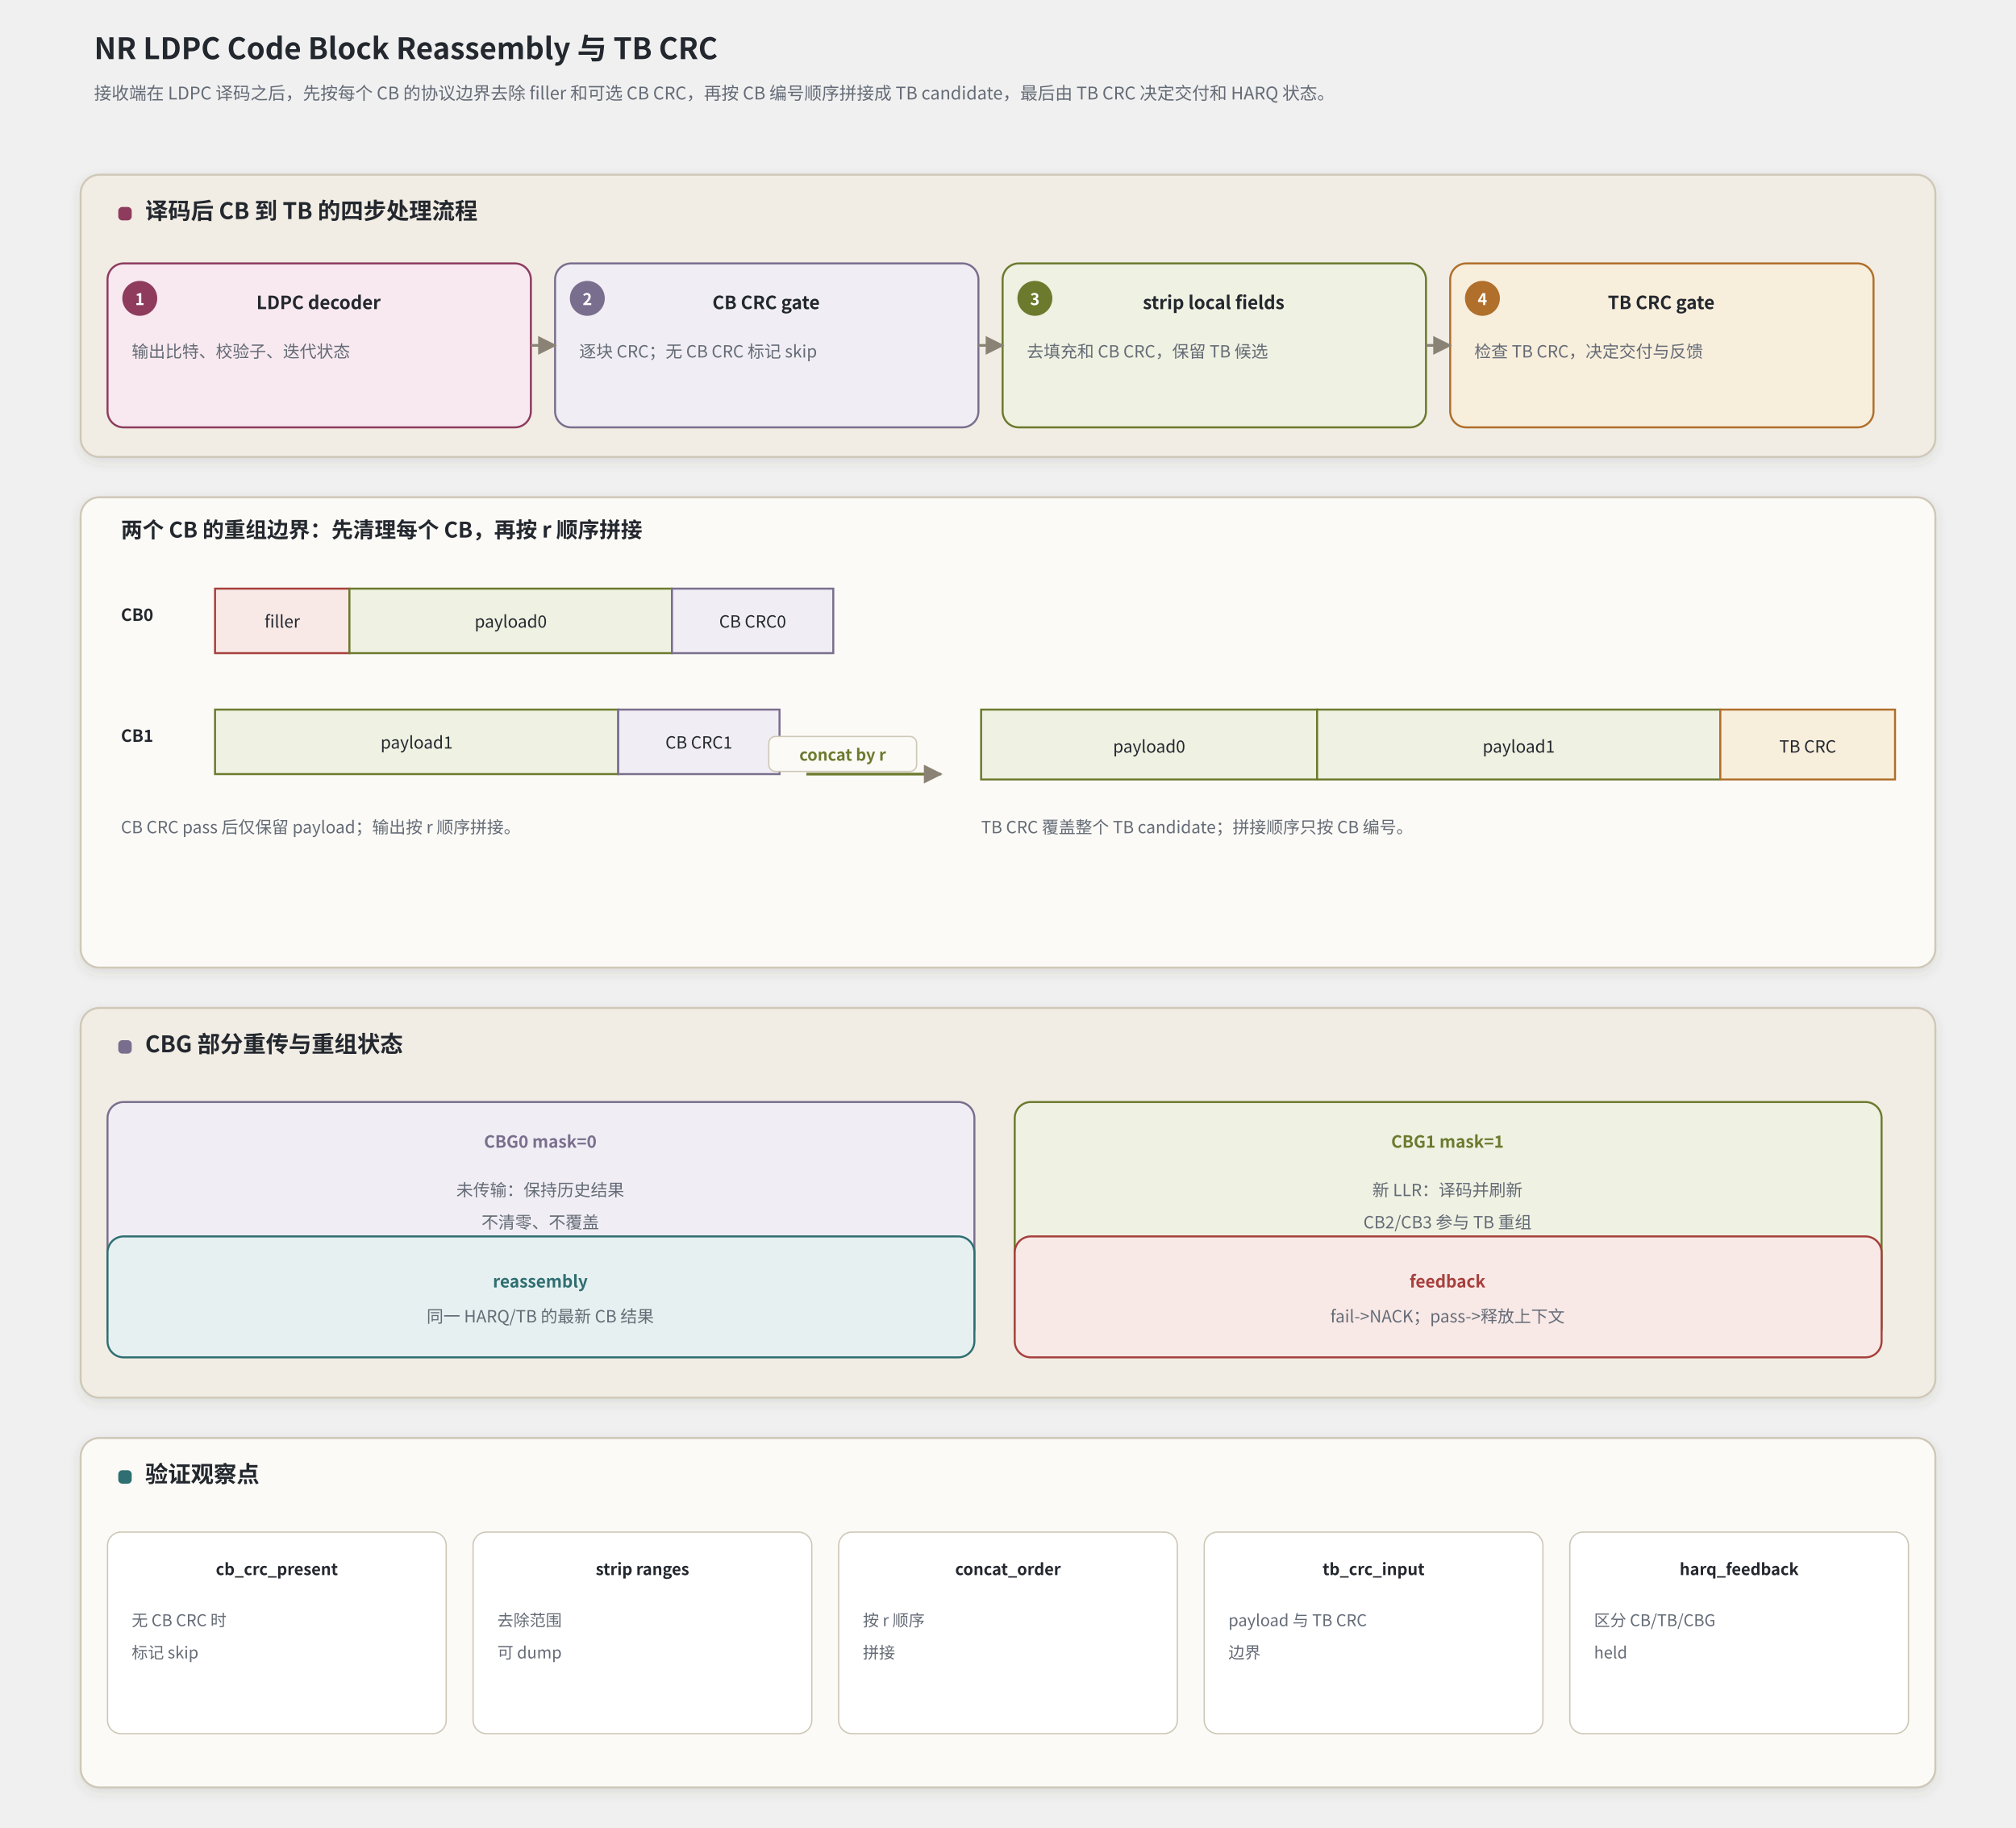
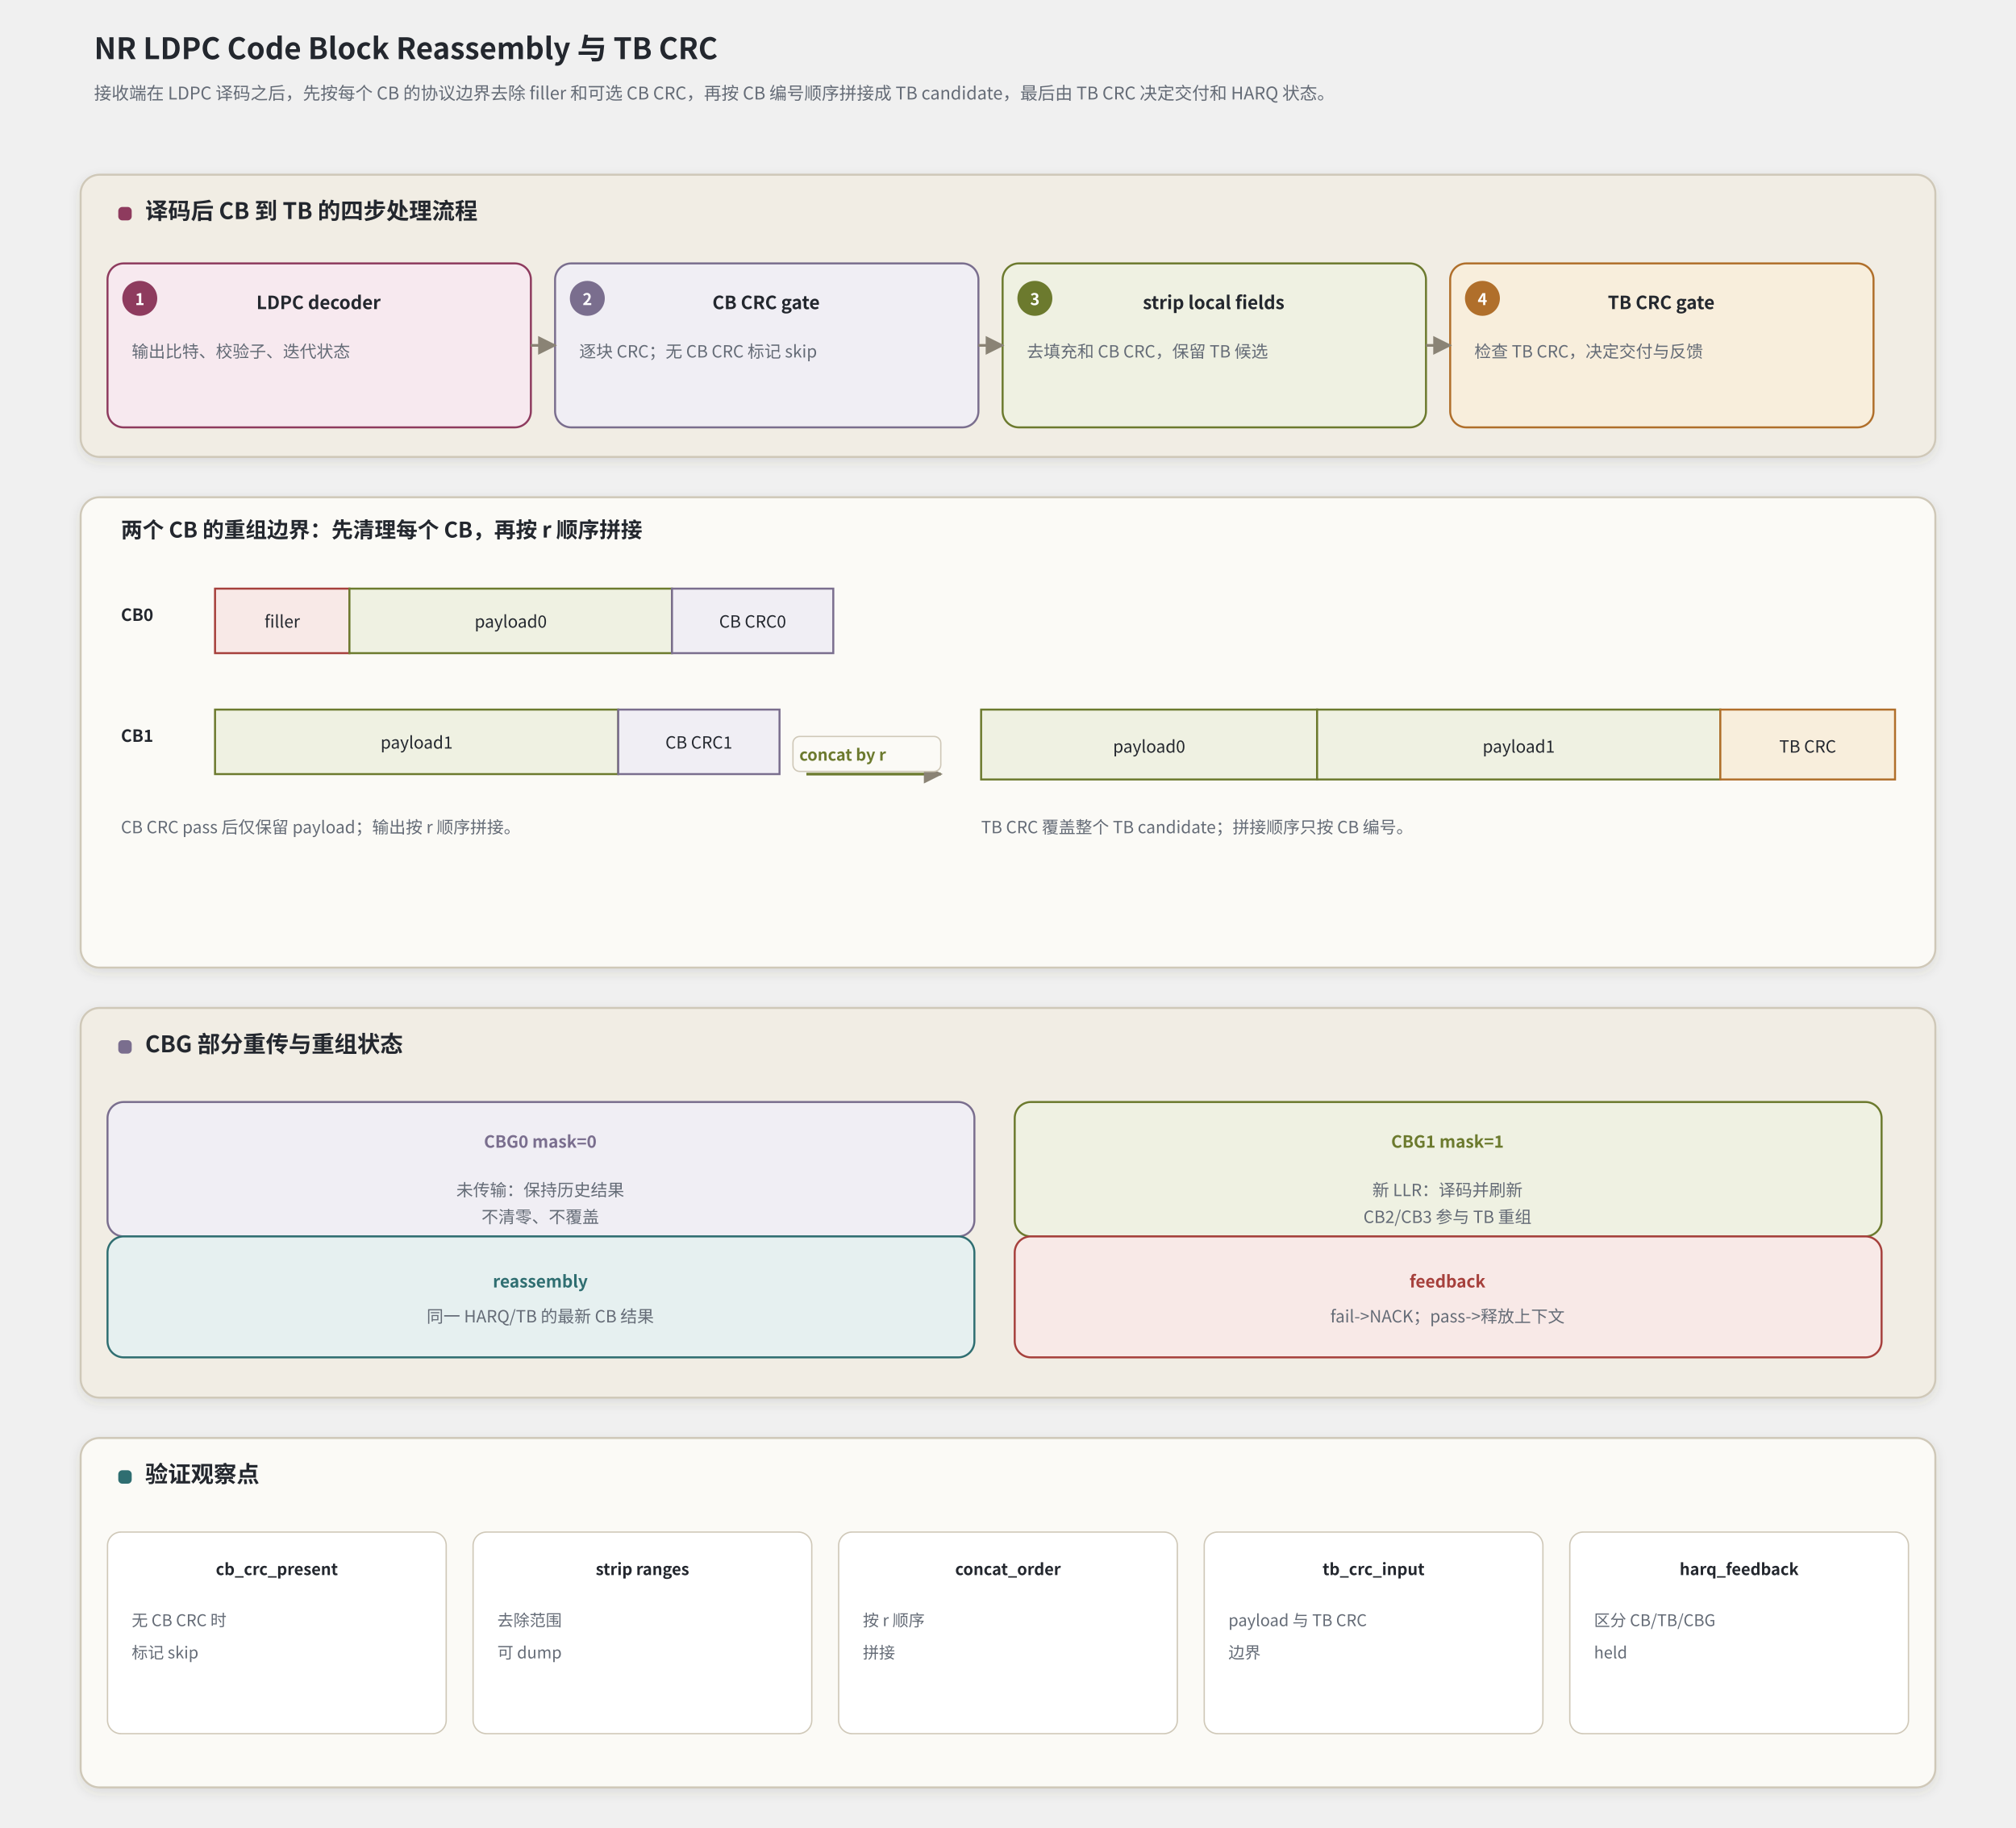
<svg xmlns="http://www.w3.org/2000/svg" width="1500" height="1360" viewBox="0 0 1500 1360" role="img" font-family="'Noto Sans CJK SC','Source Han Sans SC','PingFang SC','Microsoft YaHei',system-ui,sans-serif">
  <defs>
    <filter id="soft" x="-10%" y="-10%" width="125%" height="135%">
      <feDropShadow dx="0" dy="3" stdDeviation="4" flood-color="#4A4438" flood-opacity="0.12" />
    </filter>
    <marker id="arrow" viewBox="0 0 10 10" refX="9" refY="5" markerWidth="7" markerHeight="7" orient="auto-start-reverse">
      <path d="M 0 0 L 10 5 L 0 10 z" fill="#8A8375" />
    </marker>
  </defs>
  <text x="70" y="44" font-size="22" font-weight="700" class="free" fill="#23272E">NR LDPC Code Block Reassembly 与 TB CRC</text>
  <text x="70" y="74" font-size="13" class="free" fill="#646B76">接收端在 LDPC 译码之后，先按每个 CB 的协议边界去除 filler 和可选 CB CRC，再按 CB 编号顺序拼接成 TB candidate，最后由 TB CRC 决定交付和 HARQ 状态。</text>
  <g filter="url(#soft)">
    <rect x="60" y="130" width="1380" height="210" rx="14" fill="#F1EDE4" stroke="#CFC8B8" stroke-width="1.5" />
  </g>
  <rect x="88" y="154" width="10" height="10" rx="3" fill="#8E3B5E" />
  <text x="108" y="163" font-size="17" font-weight="700" fill="#23272E">译码后 CB 到 TB 的四步处理流程</text>
  <g font-size="12.5" fill="#23272E">
    <rect x="80" y="196" width="315" height="122" rx="12" fill="#F7E9EF" stroke="#8E3B5E" stroke-width="1.5" />
    <circle cx="104" cy="222" r="13" fill="#8E3B5E" />
    <text x="104" y="227" text-anchor="middle" font-size="12" font-weight="700" fill="#FFFFFF">1</text>
    <text x="237" y="230" font-size="13.5" font-weight="700" text-anchor="middle">LDPC decoder</text>
    <text x="98" y="266" fill="#646B76">输出比特、校验子、迭代状态</text>
    <rect x="413" y="196" width="315" height="122" rx="12" fill="#F0EEF4" stroke="#7A6E8E" stroke-width="1.5" />
    <circle cx="437" cy="222" r="13" fill="#7A6E8E" />
    <text x="437" y="227" text-anchor="middle" font-size="12" font-weight="700" fill="#FFFFFF">2</text>
    <text x="570" y="230" font-size="13.5" font-weight="700" text-anchor="middle">CB CRC gate</text>
    <text x="431" y="266" fill="#646B76">逐块 CRC；无 CB CRC 标记 skip</text>
    <rect x="746" y="196" width="315" height="122" rx="12" fill="#EFF1E2" stroke="#6C7A2E" stroke-width="1.5" />
    <circle cx="770" cy="222" r="13" fill="#6C7A2E" />
    <text x="770" y="227" text-anchor="middle" font-size="12" font-weight="700" fill="#FFFFFF">3</text>
    <text x="903" y="230" font-size="13.5" font-weight="700" text-anchor="middle">strip local fields</text>
    <text x="764" y="266" fill="#646B76">去填充和 CB CRC，保留 TB 候选</text>
    <rect x="1079" y="196" width="315" height="122" rx="12" fill="#F8EEDC" stroke="#B06F2B" stroke-width="1.5" />
    <circle cx="1103" cy="222" r="13" fill="#B06F2B" />
    <text x="1103" y="227" text-anchor="middle" font-size="12" font-weight="700" fill="#FFFFFF">4</text>
    <text x="1236" y="230" font-size="13.5" font-weight="700" text-anchor="middle">TB CRC gate</text>
    <text x="1097" y="266" fill="#646B76">检查 TB CRC，决定交付与反馈</text>
  </g>
  <g stroke="#8A8375" stroke-width="2" fill="none">
    <path d="M 395 257 H 413" marker-end="url(#arrow)" />
    <path d="M 728 257 H 746" marker-end="url(#arrow)" />
    <path d="M 1061 257 H 1079" marker-end="url(#arrow)" />
  </g>
  <g filter="url(#soft)">
    <rect x="60" y="370" width="1380" height="350" rx="14" fill="#FBFAF6" stroke="#CFC8B8" stroke-width="1.5" />
  </g>
  <text x="90" y="400" font-size="16" font-weight="700" fill="#23272E">两个 CB 的重组边界：先清理每个 CB，再按 r 顺序拼接</text>
  <g font-size="12.5" fill="#23272E">
    <text x="90" y="462" font-weight="700">CB0</text>
    <rect x="160" y="438" width="100" height="48" fill="#F8E9E7" stroke="#A6403C" stroke-width="1.5" />
    <text x="210" y="467" text-anchor="middle">filler</text>
    <rect x="260" y="438" width="240" height="48" fill="#EFF1E2" stroke="#6C7A2E" stroke-width="1.5" />
    <text x="380" y="467" text-anchor="middle">payload0</text>
    <rect x="500" y="438" width="120" height="48" fill="#F0EEF4" stroke="#7A6E8E" stroke-width="1.5" />
    <text x="560" y="467" text-anchor="middle">CB CRC0</text>
    <text x="90" y="552" font-weight="700">CB1</text>
    <rect x="160" y="528" width="300" height="48" fill="#EFF1E2" stroke="#6C7A2E" stroke-width="1.5" />
    <text x="310" y="557" text-anchor="middle">payload1</text>
    <rect x="460" y="528" width="120" height="48" fill="#F0EEF4" stroke="#7A6E8E" stroke-width="1.5" />
    <text x="520" y="557" text-anchor="middle">CB CRC1</text>
    <text x="90" y="620" fill="#646B76">CB CRC pass 后仅保留 payload；输出按 r 顺序拼接。</text>
  </g>
  <g stroke="#6C7A2E" stroke-width="2" fill="none">
    <path d="M 600 576 L 700 576" marker-end="url(#arrow)" />
  </g>
-   <rect x="572" y="548" width="110" height="26" rx="5" fill="#FBFAF6" stroke="#CFC8B8" stroke-width="1" />
+   <rect x="590" y="548" width="110" height="26" rx="5" fill="#FBFAF6" stroke="#CFC8B8" stroke-width="1" />
  <text x="627" y="566" font-size="12" font-weight="700" text-anchor="middle" fill="#6C7A2E">concat by r</text>
  <g font-size="12.5" fill="#23272E">
    <rect x="730" y="528" width="250" height="52" fill="#EFF1E2" stroke="#6C7A2E" stroke-width="1.5" />
    <text x="855" y="560" text-anchor="middle">payload0</text>
    <rect x="980" y="528" width="300" height="52" fill="#EFF1E2" stroke="#6C7A2E" stroke-width="1.5" />
    <text x="1130" y="560" text-anchor="middle">payload1</text>
    <rect x="1280" y="528" width="130" height="52" fill="#F8EEDC" stroke="#B06F2B" stroke-width="1.5" />
    <text x="1345" y="560" text-anchor="middle">TB CRC</text>
    <text x="730" y="620" fill="#646B76">TB CRC 覆盖整个 TB candidate；拼接顺序只按 CB 编号。</text>
  </g>
  <g filter="url(#soft)">
    <rect x="60" y="750" width="1380" height="290" rx="14" fill="#F1EDE4" stroke="#CFC8B8" stroke-width="1.5" />
  </g>
  <rect x="88" y="774" width="10" height="10" rx="3" fill="#7A6E8E" />
  <text x="108" y="783" font-size="17" font-weight="700" fill="#23272E">CBG 部分重传与重组状态</text>
  <g font-size="12.5" fill="#23272E">
-     <rect x="80" y="820" width="645" height="180" rx="12" fill="#F0EEF4" stroke="#7A6E8E" stroke-width="1.5" />
+     <rect x="80" y="820" width="645" height="100" rx="12" fill="#F0EEF4" stroke="#7A6E8E" stroke-width="1.5" />
    <text x="402" y="854" text-anchor="middle" font-weight="700" fill="#7A6E8E">CBG0 mask=0</text>
    <text x="402" y="890" text-anchor="middle" fill="#646B76">未传输：保持历史结果</text>
-     <text x="402" y="914" text-anchor="middle" fill="#646B76">不清零、不覆盖</text>
-     <rect x="755" y="820" width="645" height="180" rx="12" fill="#EFF1E2" stroke="#6C7A2E" stroke-width="1.5" />
+     <text x="402" y="910" text-anchor="middle" fill="#646B76">不清零、不覆盖</text>
+     <rect x="755" y="820" width="645" height="100" rx="12" fill="#EFF1E2" stroke="#6C7A2E" stroke-width="1.5" />
    <text x="1077" y="854" text-anchor="middle" font-weight="700" fill="#6C7A2E">CBG1 mask=1</text>
    <text x="1077" y="890" text-anchor="middle" fill="#646B76">新 LLR：译码并刷新</text>
-     <text x="1077" y="914" text-anchor="middle" fill="#646B76">CB2/CB3 参与 TB 重组</text>
+     <text x="1077" y="910" text-anchor="middle" fill="#646B76">CB2/CB3 参与 TB 重组</text>
  </g>
  <g font-size="12.5" fill="#23272E">
    <rect x="80" y="920" width="645" height="90" rx="12" fill="#E6F0F0" stroke="#2F6E71" stroke-width="1.5" />
    <text x="402" y="958" text-anchor="middle" font-weight="700" fill="#2F6E71">reassembly</text>
    <text x="402" y="984" text-anchor="middle" fill="#646B76">同一 HARQ/TB 的最新 CB 结果</text>
    <rect x="755" y="920" width="645" height="90" rx="12" fill="#F8E9E7" stroke="#A6403C" stroke-width="1.5" />
    <text x="1077" y="958" text-anchor="middle" font-weight="700" fill="#A6403C">feedback</text>
    <text x="1077" y="984" text-anchor="middle" fill="#646B76">fail-&gt;NACK；pass-&gt;释放上下文</text>
  </g>
  <g filter="url(#soft)">
    <rect x="60" y="1070" width="1380" height="260" rx="14" fill="#FBFAF6" stroke="#CFC8B8" stroke-width="1.5" />
  </g>
  <rect x="88" y="1094" width="10" height="10" rx="3" fill="#2F6E71" />
  <text x="108" y="1103" font-size="17" font-weight="700" fill="#23272E">验证观察点</text>
  <g font-size="12" fill="#23272E">
    <rect x="80" y="1140" width="252" height="150" rx="10" fill="#FFFFFF" stroke="#CFC8B8" stroke-width="1" />
    <text x="206" y="1172" text-anchor="middle" font-weight="700">cb_crc_present</text>
    <text x="98" y="1210" fill="#646B76">无 CB CRC 时</text>
    <text x="98" y="1234" fill="#646B76">标记 skip</text>
    <rect x="352" y="1140" width="252" height="150" rx="10" fill="#FFFFFF" stroke="#CFC8B8" stroke-width="1" />
    <text x="478" y="1172" text-anchor="middle" font-weight="700">strip ranges</text>
    <text x="370" y="1210" fill="#646B76">去除范围</text>
    <text x="370" y="1234" fill="#646B76">可 dump</text>
    <rect x="624" y="1140" width="252" height="150" rx="10" fill="#FFFFFF" stroke="#CFC8B8" stroke-width="1" />
    <text x="750" y="1172" text-anchor="middle" font-weight="700">concat_order</text>
    <text x="642" y="1210" fill="#646B76">按 r 顺序</text>
    <text x="642" y="1234" fill="#646B76">拼接</text>
    <rect x="896" y="1140" width="252" height="150" rx="10" fill="#FFFFFF" stroke="#CFC8B8" stroke-width="1" />
    <text x="1022" y="1172" text-anchor="middle" font-weight="700">tb_crc_input</text>
    <text x="914" y="1210" fill="#646B76">payload 与 TB CRC</text>
    <text x="914" y="1234" fill="#646B76">边界</text>
    <rect x="1168" y="1140" width="252" height="150" rx="10" fill="#FFFFFF" stroke="#CFC8B8" stroke-width="1" />
    <text x="1294" y="1172" text-anchor="middle" font-weight="700">harq_feedback</text>
    <text x="1186" y="1210" fill="#646B76">区分 CB/TB/CBG</text>
    <text x="1186" y="1234" fill="#646B76">held</text>
  </g>
</svg>
